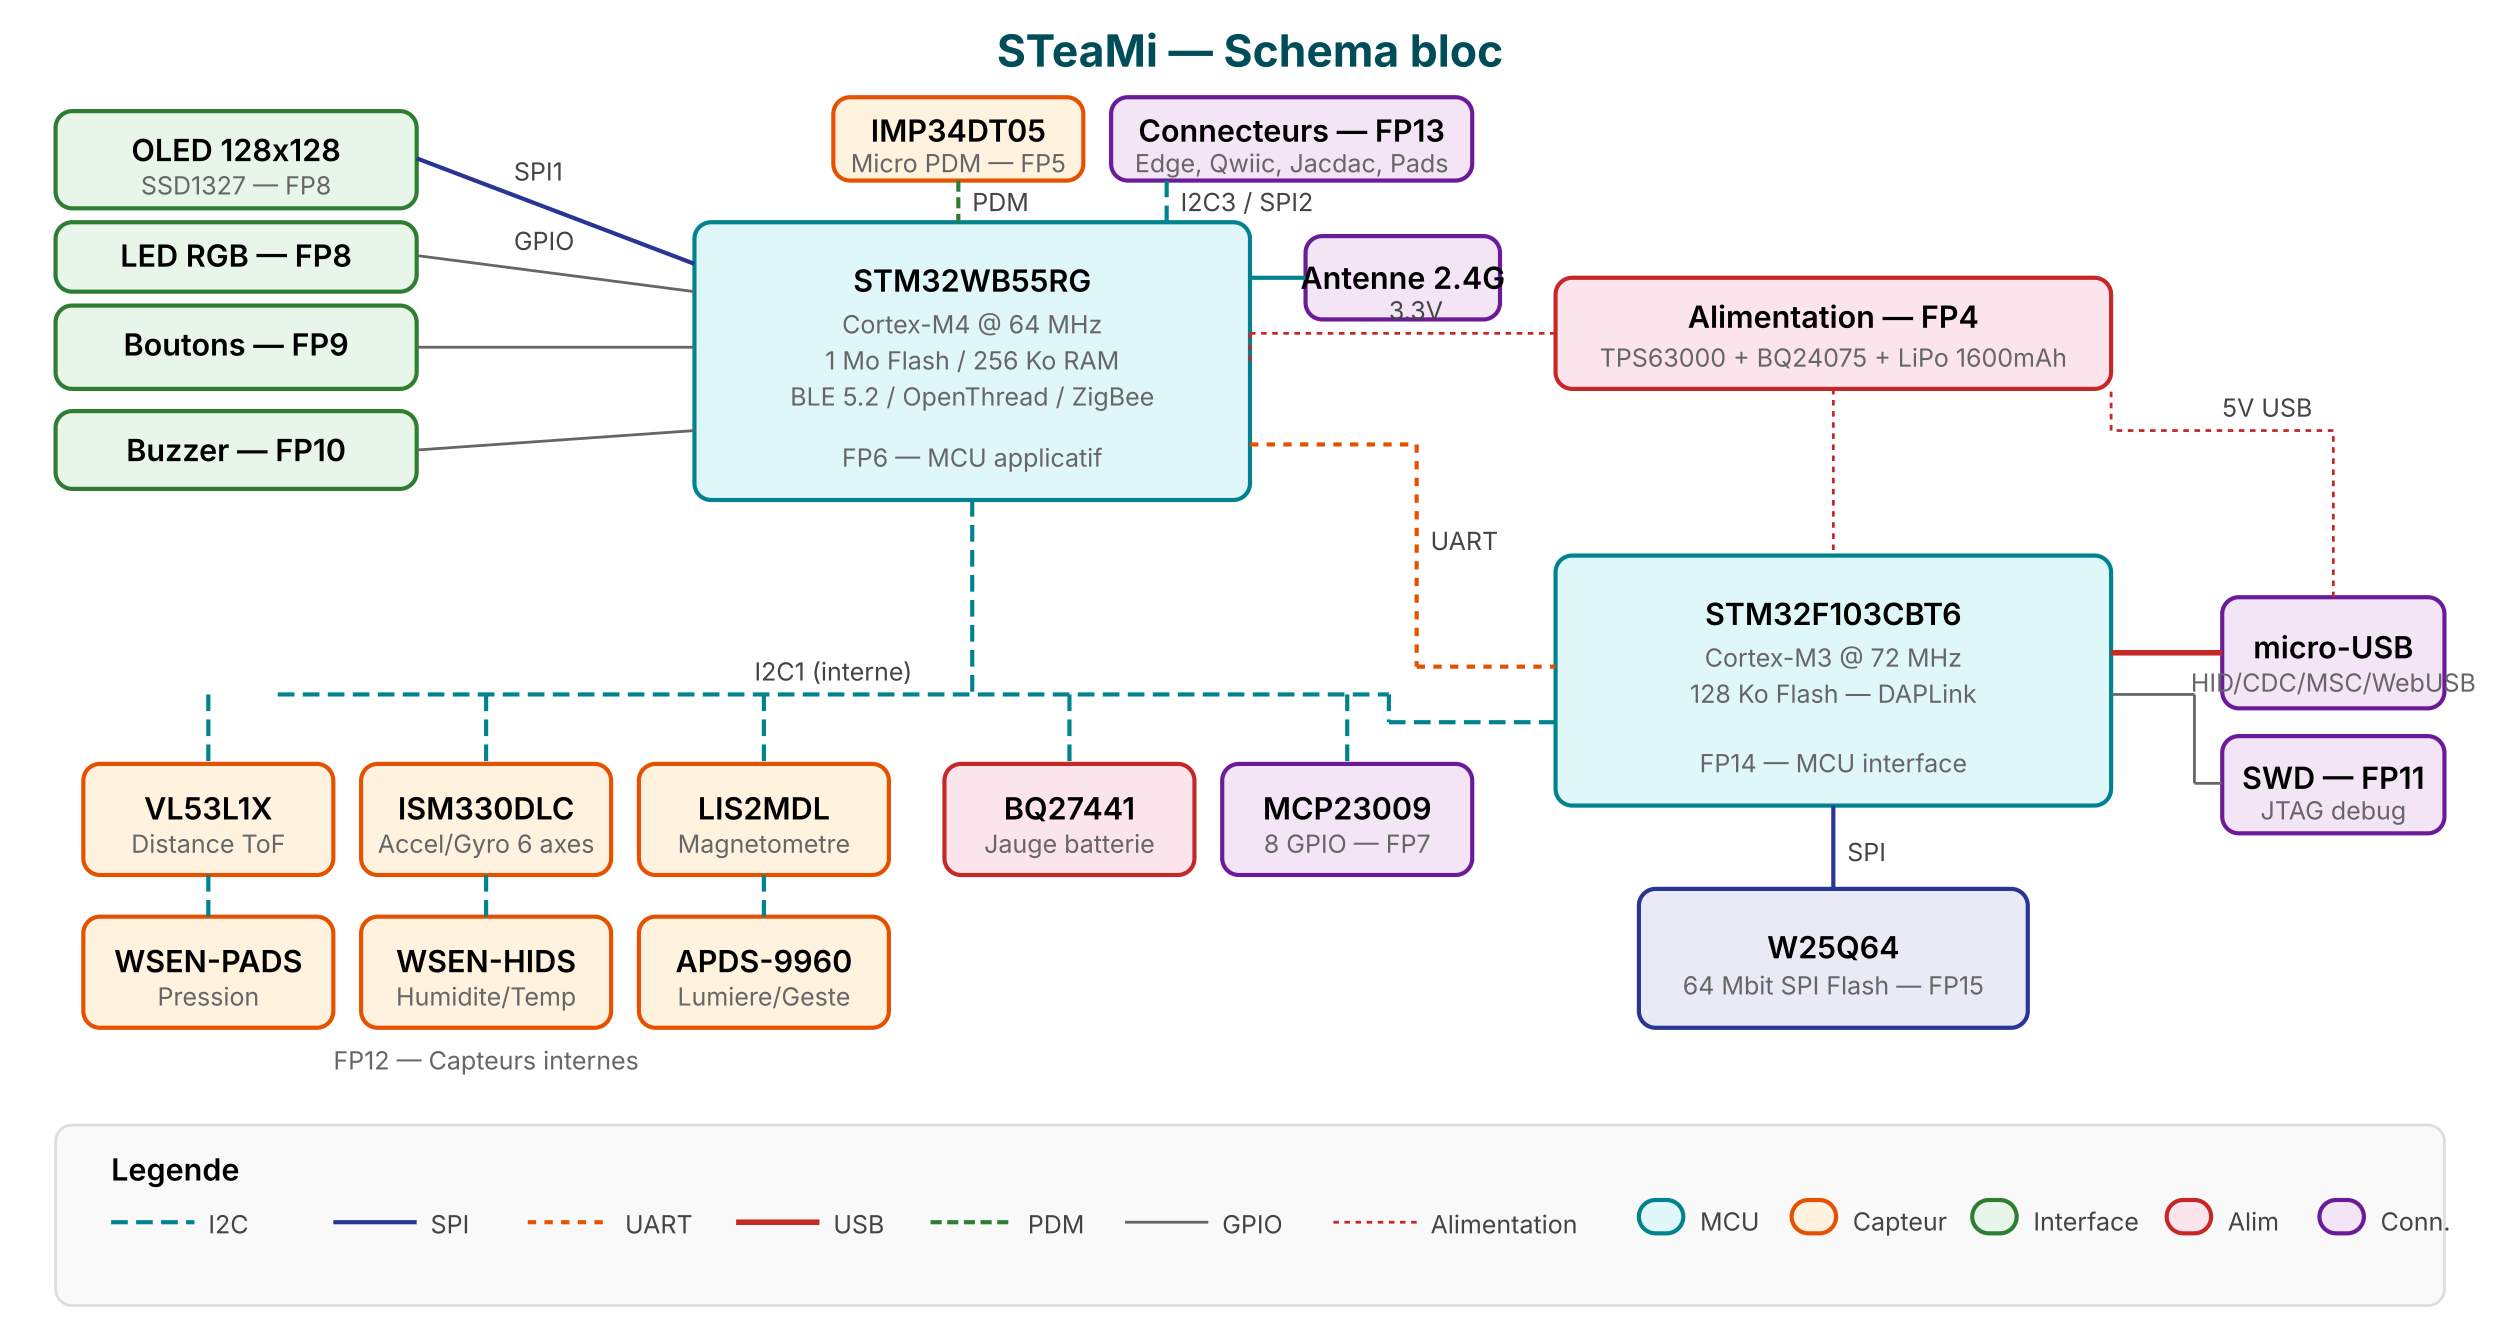
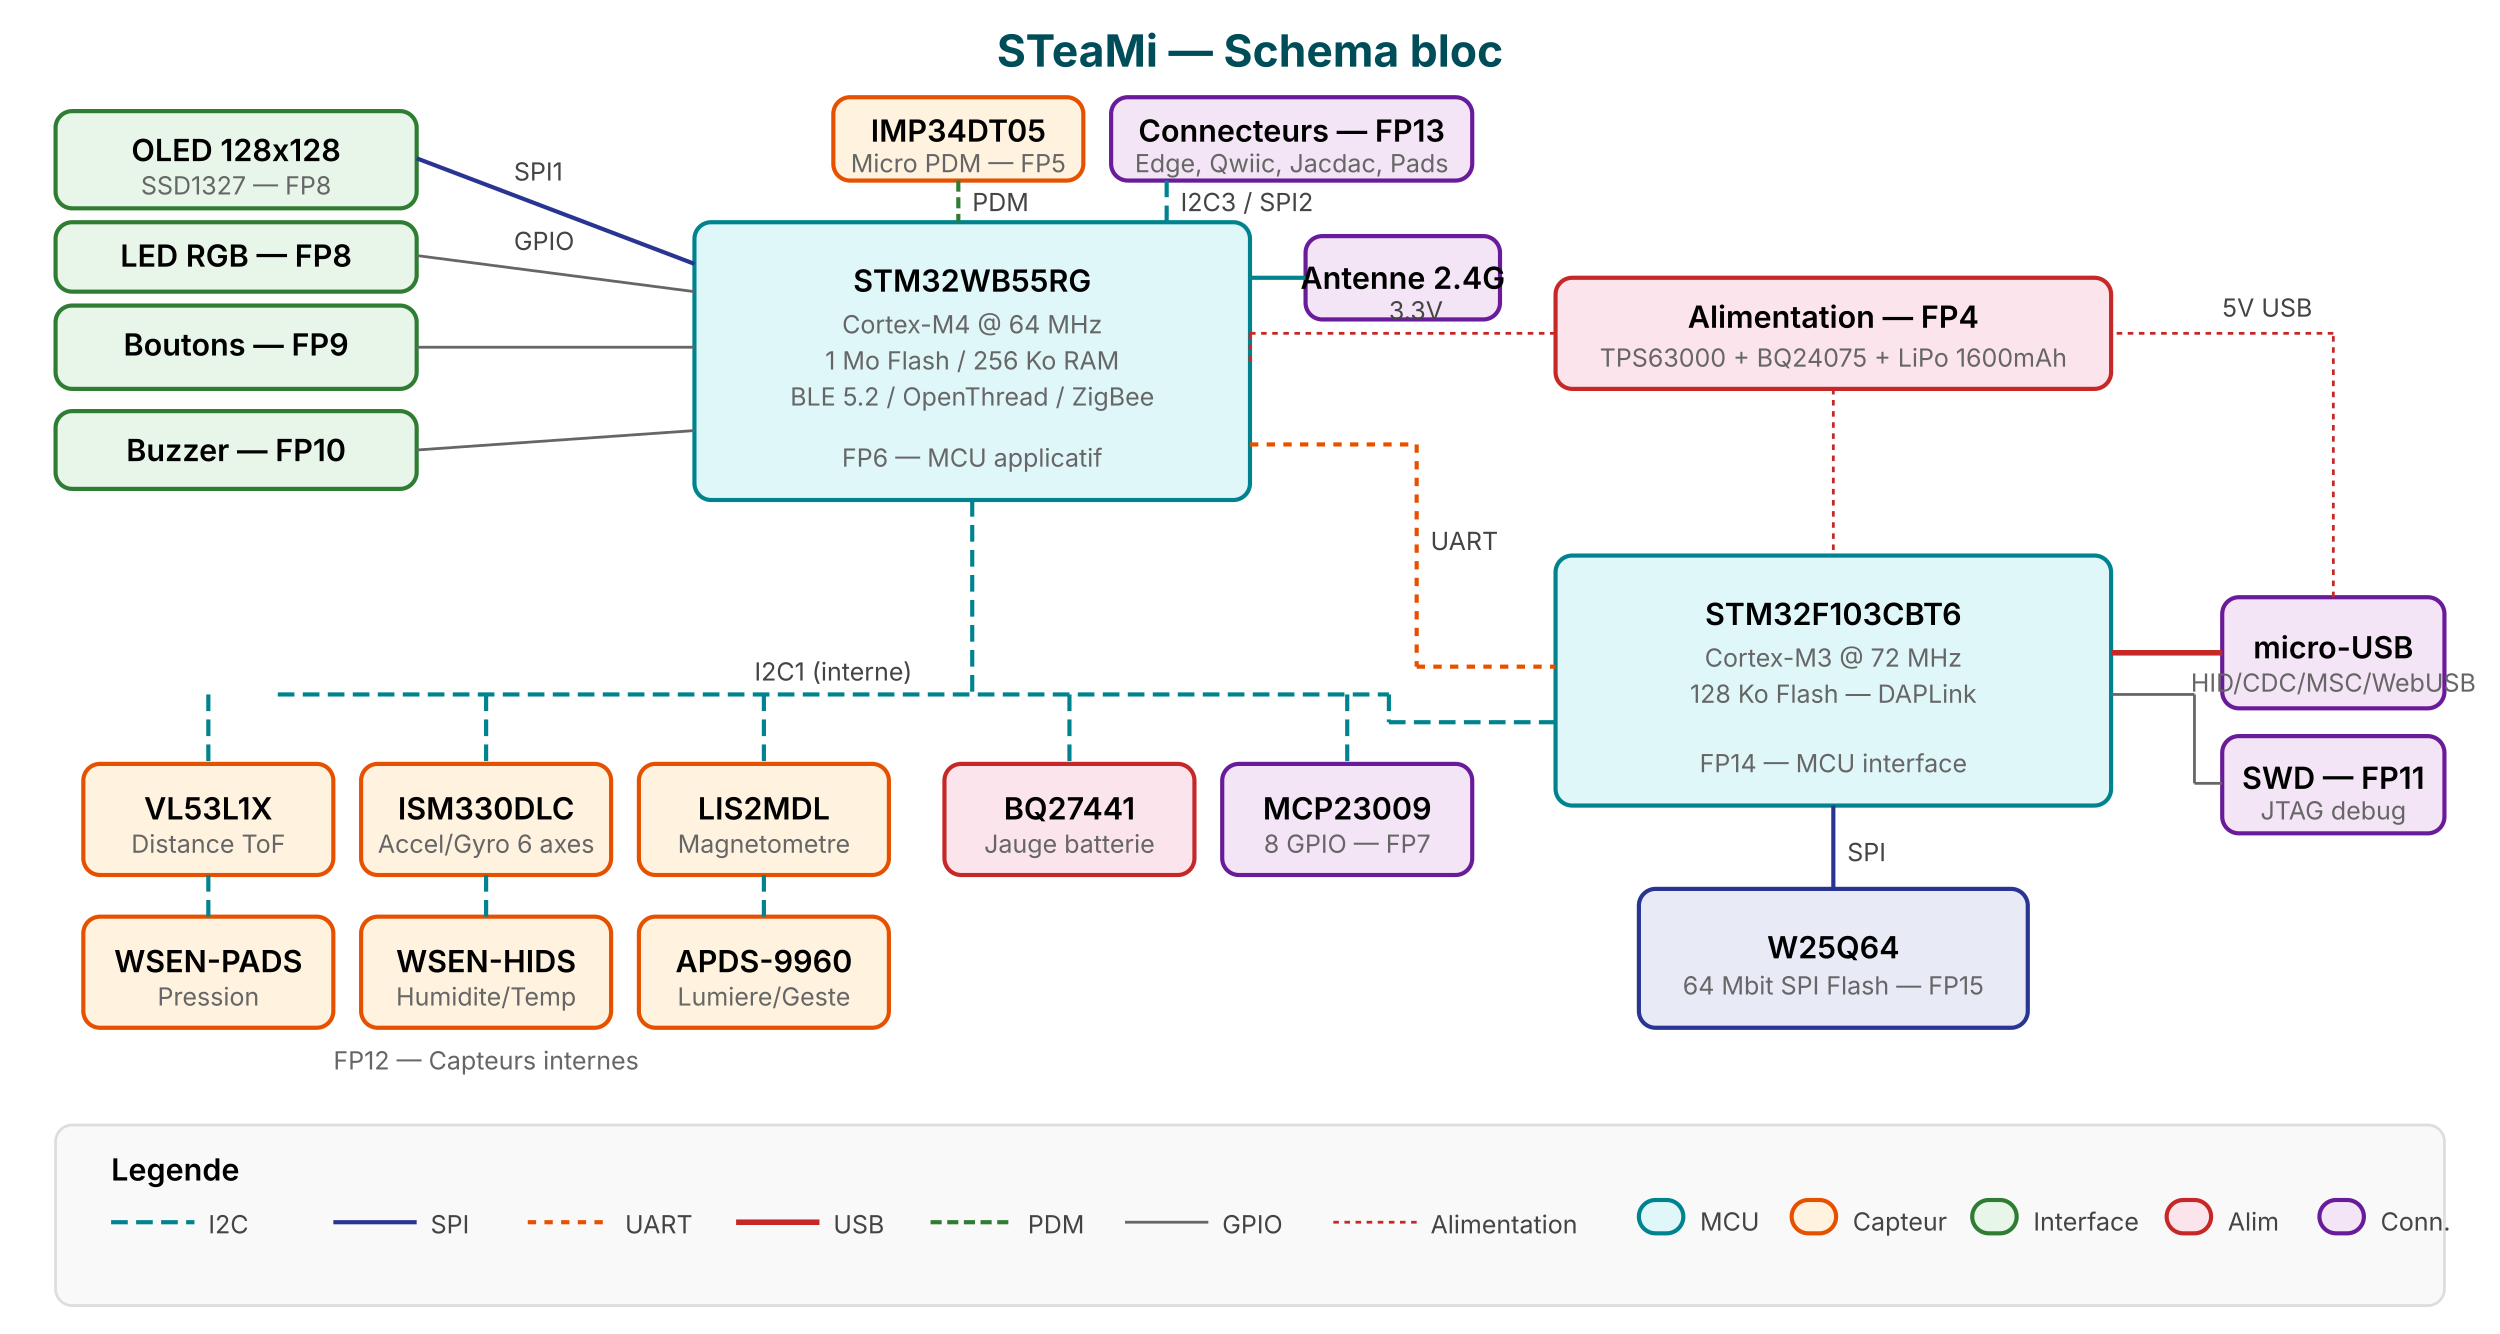
<svg xmlns="http://www.w3.org/2000/svg" viewBox="0 0 900 480" font-family="Inter, -apple-system, sans-serif" font-size="11">
  <defs>
    <style>
      .box { rx: 6; ry: 6; stroke-width: 1.5; }
      .mcu { fill: #e0f7fa; stroke: #00838f; }
      .sensor { fill: #fff3e0; stroke: #e65100; }
      .power { fill: #fce4ec; stroke: #c62828; }
      .ui { fill: #e8f5e9; stroke: #2e7d32; }
      .conn { fill: #f3e5f5; stroke: #6a1b9a; }
      .flash { fill: #e8eaf6; stroke: #283593; }
      .label { font-weight: 600; font-size: 11px; }
      .sublabel { font-size: 9px; fill: #666; }
      .bus { stroke-width: 1.5; fill: none; }
      .bus-i2c { stroke: #00838f; stroke-dasharray: 6,3; }
      .bus-spi { stroke: #283593; }
      .bus-uart { stroke: #e65100; stroke-dasharray: 3,3; }
      .bus-usb { stroke: #c62828; stroke-width: 2; }
      .bus-pwr { stroke: #c62828; stroke-width: 1; stroke-dasharray: 2,2; }
      .bus-pdm { stroke: #2e7d32; stroke-dasharray: 4,2; }
      .bus-gpio { stroke: #666; stroke-width: 1; }
      .title { font-size: 16px; font-weight: 700; fill: #004d5a; }
      .legend-text { font-size: 9px; fill: #444; }
    </style>
  </defs>
  <text x="450" y="24" text-anchor="middle" class="title">STeaMi — Schema bloc</text>
  <rect x="250" y="80" width="200" height="100" class="box mcu" />
  <text x="350" y="105" text-anchor="middle" class="label">STM32WB55RG</text>
  <text x="350" y="120" text-anchor="middle" class="sublabel">Cortex-M4 @ 64 MHz</text>
  <text x="350" y="133" text-anchor="middle" class="sublabel">1 Mo Flash / 256 Ko RAM</text>
  <text x="350" y="146" text-anchor="middle" class="sublabel">BLE 5.2 / OpenThread / ZigBee</text>
  <text x="350" y="168" text-anchor="middle" class="sublabel" fill="#00838f">FP6 — MCU applicatif</text>
  <rect x="470" y="85" width="70" height="30" class="box conn" />
  <text x="505" y="104" text-anchor="middle" class="label" font-size="9">Antenne 2.4G</text>
  <line x1="450" y1="100" x2="470" y2="100" class="bus" stroke="#00838f" stroke-width="1.5" />
  <rect x="560" y="200" width="200" height="90" class="box mcu" />
  <text x="660" y="225" text-anchor="middle" class="label">STM32F103CBT6</text>
  <text x="660" y="240" text-anchor="middle" class="sublabel">Cortex-M3 @ 72 MHz</text>
  <text x="660" y="253" text-anchor="middle" class="sublabel">128 Ko Flash — DAPLink</text>
  <text x="660" y="278" text-anchor="middle" class="sublabel" fill="#00838f">FP14 — MCU interface</text>
  <rect x="800" y="215" width="80" height="40" class="box conn" />
  <text x="840" y="237" text-anchor="middle" class="label" font-size="9">micro-USB</text>
  <text x="840" y="249" text-anchor="middle" class="sublabel">HID/CDC/MSC/WebUSB</text>
  <line x1="760" y1="235" x2="800" y2="235" class="bus bus-usb" />
  <line x1="450" y1="160" x2="510" y2="160" class="bus bus-uart" />
  <line x1="510" y1="160" x2="510" y2="240" class="bus bus-uart" />
  <line x1="510" y1="240" x2="560" y2="240" class="bus bus-uart" />
  <text x="515" y="198" class="legend-text" fill="#e65100">UART</text>
  <rect x="590" y="320" width="140" height="50" class="box flash" />
  <text x="660" y="345" text-anchor="middle" class="label">W25Q64</text>
  <text x="660" y="358" text-anchor="middle" class="sublabel">64 Mbit SPI Flash — FP15</text>
  <line x1="660" y1="290" x2="660" y2="320" class="bus bus-spi" />
  <text x="665" y="310" class="legend-text" fill="#283593">SPI</text>
  <line x1="100" y1="250" x2="500" y2="250" class="bus bus-i2c" />
  <text x="300" y="245" text-anchor="middle" class="legend-text" fill="#00838f">I2C1 (interne)</text>
  <line x1="350" y1="180" x2="350" y2="250" class="bus bus-i2c" />
  <line x1="560" y1="260" x2="500" y2="260" class="bus bus-i2c" />
  <line x1="500" y1="250" x2="500" y2="260" class="bus bus-i2c" />
  <rect x="30" y="275" width="90" height="40" class="box sensor" />
  <text x="75" y="295" text-anchor="middle" class="label" font-size="9">VL53L1X</text>
  <text x="75" y="307" text-anchor="middle" class="sublabel">Distance ToF</text>
  <line x1="75" y1="250" x2="75" y2="275" class="bus bus-i2c" />
  <rect x="130" y="275" width="90" height="40" class="box sensor" />
  <text x="175" y="295" text-anchor="middle" class="label" font-size="9">ISM330DLC</text>
  <text x="175" y="307" text-anchor="middle" class="sublabel">Accel/Gyro 6 axes</text>
  <line x1="175" y1="250" x2="175" y2="275" class="bus bus-i2c" />
  <rect x="230" y="275" width="90" height="40" class="box sensor" />
  <text x="275" y="295" text-anchor="middle" class="label" font-size="9">LIS2MDL</text>
  <text x="275" y="307" text-anchor="middle" class="sublabel">Magnetometre</text>
  <line x1="275" y1="250" x2="275" y2="275" class="bus bus-i2c" />
  <rect x="30" y="330" width="90" height="40" class="box sensor" />
  <text x="75" y="350" text-anchor="middle" class="label" font-size="9">WSEN-PADS</text>
  <text x="75" y="362" text-anchor="middle" class="sublabel">Pression</text>
  <line x1="75" y1="315" x2="75" y2="330" class="bus bus-i2c" />
  <rect x="130" y="330" width="90" height="40" class="box sensor" />
  <text x="175" y="350" text-anchor="middle" class="label" font-size="9">WSEN-HIDS</text>
  <text x="175" y="362" text-anchor="middle" class="sublabel">Humidite/Temp</text>
  <line x1="175" y1="315" x2="175" y2="330" class="bus bus-i2c" />
  <rect x="230" y="330" width="90" height="40" class="box sensor" />
  <text x="275" y="350" text-anchor="middle" class="label" font-size="9">APDS-9960</text>
  <text x="275" y="362" text-anchor="middle" class="sublabel">Lumiere/Geste</text>
  <line x1="275" y1="315" x2="275" y2="330" class="bus bus-i2c" />
  <rect x="340" y="275" width="90" height="40" class="box power" />
  <text x="385" y="295" text-anchor="middle" class="label" font-size="9">BQ27441</text>
  <text x="385" y="307" text-anchor="middle" class="sublabel">Jauge batterie</text>
  <line x1="385" y1="250" x2="385" y2="275" class="bus bus-i2c" />
  <rect x="440" y="275" width="90" height="40" class="box conn" />
  <text x="485" y="295" text-anchor="middle" class="label" font-size="9">MCP23009</text>
  <text x="485" y="307" text-anchor="middle" class="sublabel">8 GPIO — FP7</text>
  <line x1="485" y1="250" x2="485" y2="275" class="bus bus-i2c" />
  <text x="175" y="385" text-anchor="middle" class="sublabel" fill="#e65100">FP12 — Capteurs internes</text>
  <rect x="300" y="35" width="90" height="30" class="box sensor" />
  <text x="345" y="51" text-anchor="middle" class="label" font-size="9">IMP34DT05</text>
  <text x="345" y="62" text-anchor="middle" class="sublabel">Micro PDM — FP5</text>
  <line x1="345" y1="65" x2="345" y2="80" class="bus bus-pdm" />
  <text x="350" y="76" class="legend-text" fill="#2e7d32">PDM</text>
  <rect x="20" y="40" width="130" height="35" class="box ui" />
  <text x="85" y="58" text-anchor="middle" class="label" font-size="10">OLED 128x128</text>
  <text x="85" y="70" text-anchor="middle" class="sublabel">SSD1327 — FP8</text>
  <line x1="150" y1="57" x2="250" y2="95" class="bus bus-spi" />
  <text x="185" y="65" class="legend-text" fill="#283593">SPI1</text>
  <rect x="20" y="80" width="130" height="25" class="box ui" />
  <text x="85" y="96" text-anchor="middle" class="label" font-size="9">LED RGB — FP8</text>
  <line x1="150" y1="92" x2="250" y2="105" class="bus bus-gpio" />
  <text x="185" y="90" class="legend-text" fill="#666">GPIO</text>
  <rect x="20" y="110" width="130" height="30" class="box ui" />
  <text x="85" y="128" text-anchor="middle" class="label" font-size="9">Boutons — FP9</text>
  <line x1="150" y1="125" x2="250" y2="125" class="bus bus-gpio" />
  <rect x="20" y="148" width="130" height="28" class="box ui" />
  <text x="85" y="166" text-anchor="middle" class="label" font-size="9">Buzzer — FP10</text>
  <line x1="150" y1="162" x2="250" y2="155" class="bus bus-gpio" />
  <rect x="560" y="100" width="200" height="40" class="box power" />
  <text x="660" y="118" text-anchor="middle" class="label" font-size="10">Alimentation — FP4</text>
  <text x="660" y="132" text-anchor="middle" class="sublabel">TPS63000 + BQ24075 + LiPo 1600mAh</text>
  <line x1="660" y1="140" x2="660" y2="200" class="bus bus-pwr" stroke-dasharray="2,4" />
  <line x1="560" y1="120" x2="450" y2="120" class="bus bus-pwr" />
  <line x1="450" y1="120" x2="450" y2="130" class="bus bus-pwr" />
  <text x="500" y="115" class="legend-text" fill="#c62828">3.3V</text>
-   <line x1="840" y1="215" x2="840" y2="155" class="bus bus-pwr" />
-   <line x1="840" y1="155" x2="760" y2="155" class="bus bus-pwr" />
-   <line x1="760" y1="155" x2="760" y2="140" class="bus bus-pwr" />
-   <text x="800" y="150" class="legend-text" fill="#c62828">5V USB</text>
+   <line x1="840" y1="215" x2="840" y2="120" class="bus bus-pwr" />
+   <line x1="840" y1="120" x2="760" y2="120" class="bus bus-pwr" />
+   <text x="800" y="114" class="legend-text" fill="#c62828">5V USB</text>
  <rect x="400" y="35" width="130" height="30" class="box conn" />
  <text x="465" y="51" text-anchor="middle" class="label" font-size="9">Connecteurs — FP13</text>
  <text x="465" y="62" text-anchor="middle" class="sublabel">Edge, Qwiic, Jacdac, Pads</text>
  <line x1="420" y1="65" x2="420" y2="80" class="bus bus-i2c" stroke="#6a1b9a" />
  <text x="425" y="76" class="legend-text" fill="#6a1b9a">I2C3 / SPI2</text>
  <rect x="800" y="265" width="80" height="35" class="box conn" />
  <text x="840" y="284" text-anchor="middle" class="label" font-size="9">SWD — FP11</text>
  <text x="840" y="295" text-anchor="middle" class="sublabel">JTAG debug</text>
  <line x1="760" y1="250" x2="790" y2="250" class="bus bus-gpio" />
  <line x1="790" y1="250" x2="790" y2="282" class="bus bus-gpio" />
  <line x1="790" y1="282" x2="800" y2="282" class="bus bus-gpio" />
  <rect x="20" y="405" width="860" height="65" rx="6" fill="#f9f9f9" stroke="#ddd" />
  <text x="40" y="425" class="label" font-size="10">Legende</text>
  <line x1="40" y1="440" x2="70" y2="440" class="bus bus-i2c" />
  <text x="75" y="444" class="legend-text">I2C</text>
  <line x1="120" y1="440" x2="150" y2="440" class="bus bus-spi" />
  <text x="155" y="444" class="legend-text">SPI</text>
  <line x1="190" y1="440" x2="220" y2="440" class="bus bus-uart" />
  <text x="225" y="444" class="legend-text">UART</text>
  <line x1="265" y1="440" x2="295" y2="440" class="bus bus-usb" />
  <text x="300" y="444" class="legend-text">USB</text>
  <line x1="335" y1="440" x2="365" y2="440" class="bus bus-pdm" />
  <text x="370" y="444" class="legend-text">PDM</text>
  <line x1="405" y1="440" x2="435" y2="440" class="bus bus-gpio" />
  <text x="440" y="444" class="legend-text">GPIO</text>
  <line x1="480" y1="440" x2="510" y2="440" class="bus bus-pwr" />
  <text x="515" y="444" class="legend-text">Alimentation</text>
  <rect x="590" y="432" width="16" height="12" class="box mcu" />
  <text x="612" y="443" class="legend-text">MCU</text>
  <rect x="645" y="432" width="16" height="12" class="box sensor" />
  <text x="667" y="443" class="legend-text">Capteur</text>
  <rect x="710" y="432" width="16" height="12" class="box ui" />
  <text x="732" y="443" class="legend-text">Interface</text>
  <rect x="780" y="432" width="16" height="12" class="box power" />
  <text x="802" y="443" class="legend-text">Alim</text>
  <rect x="835" y="432" width="16" height="12" class="box conn" />
  <text x="857" y="443" class="legend-text">Conn.</text>
</svg>
